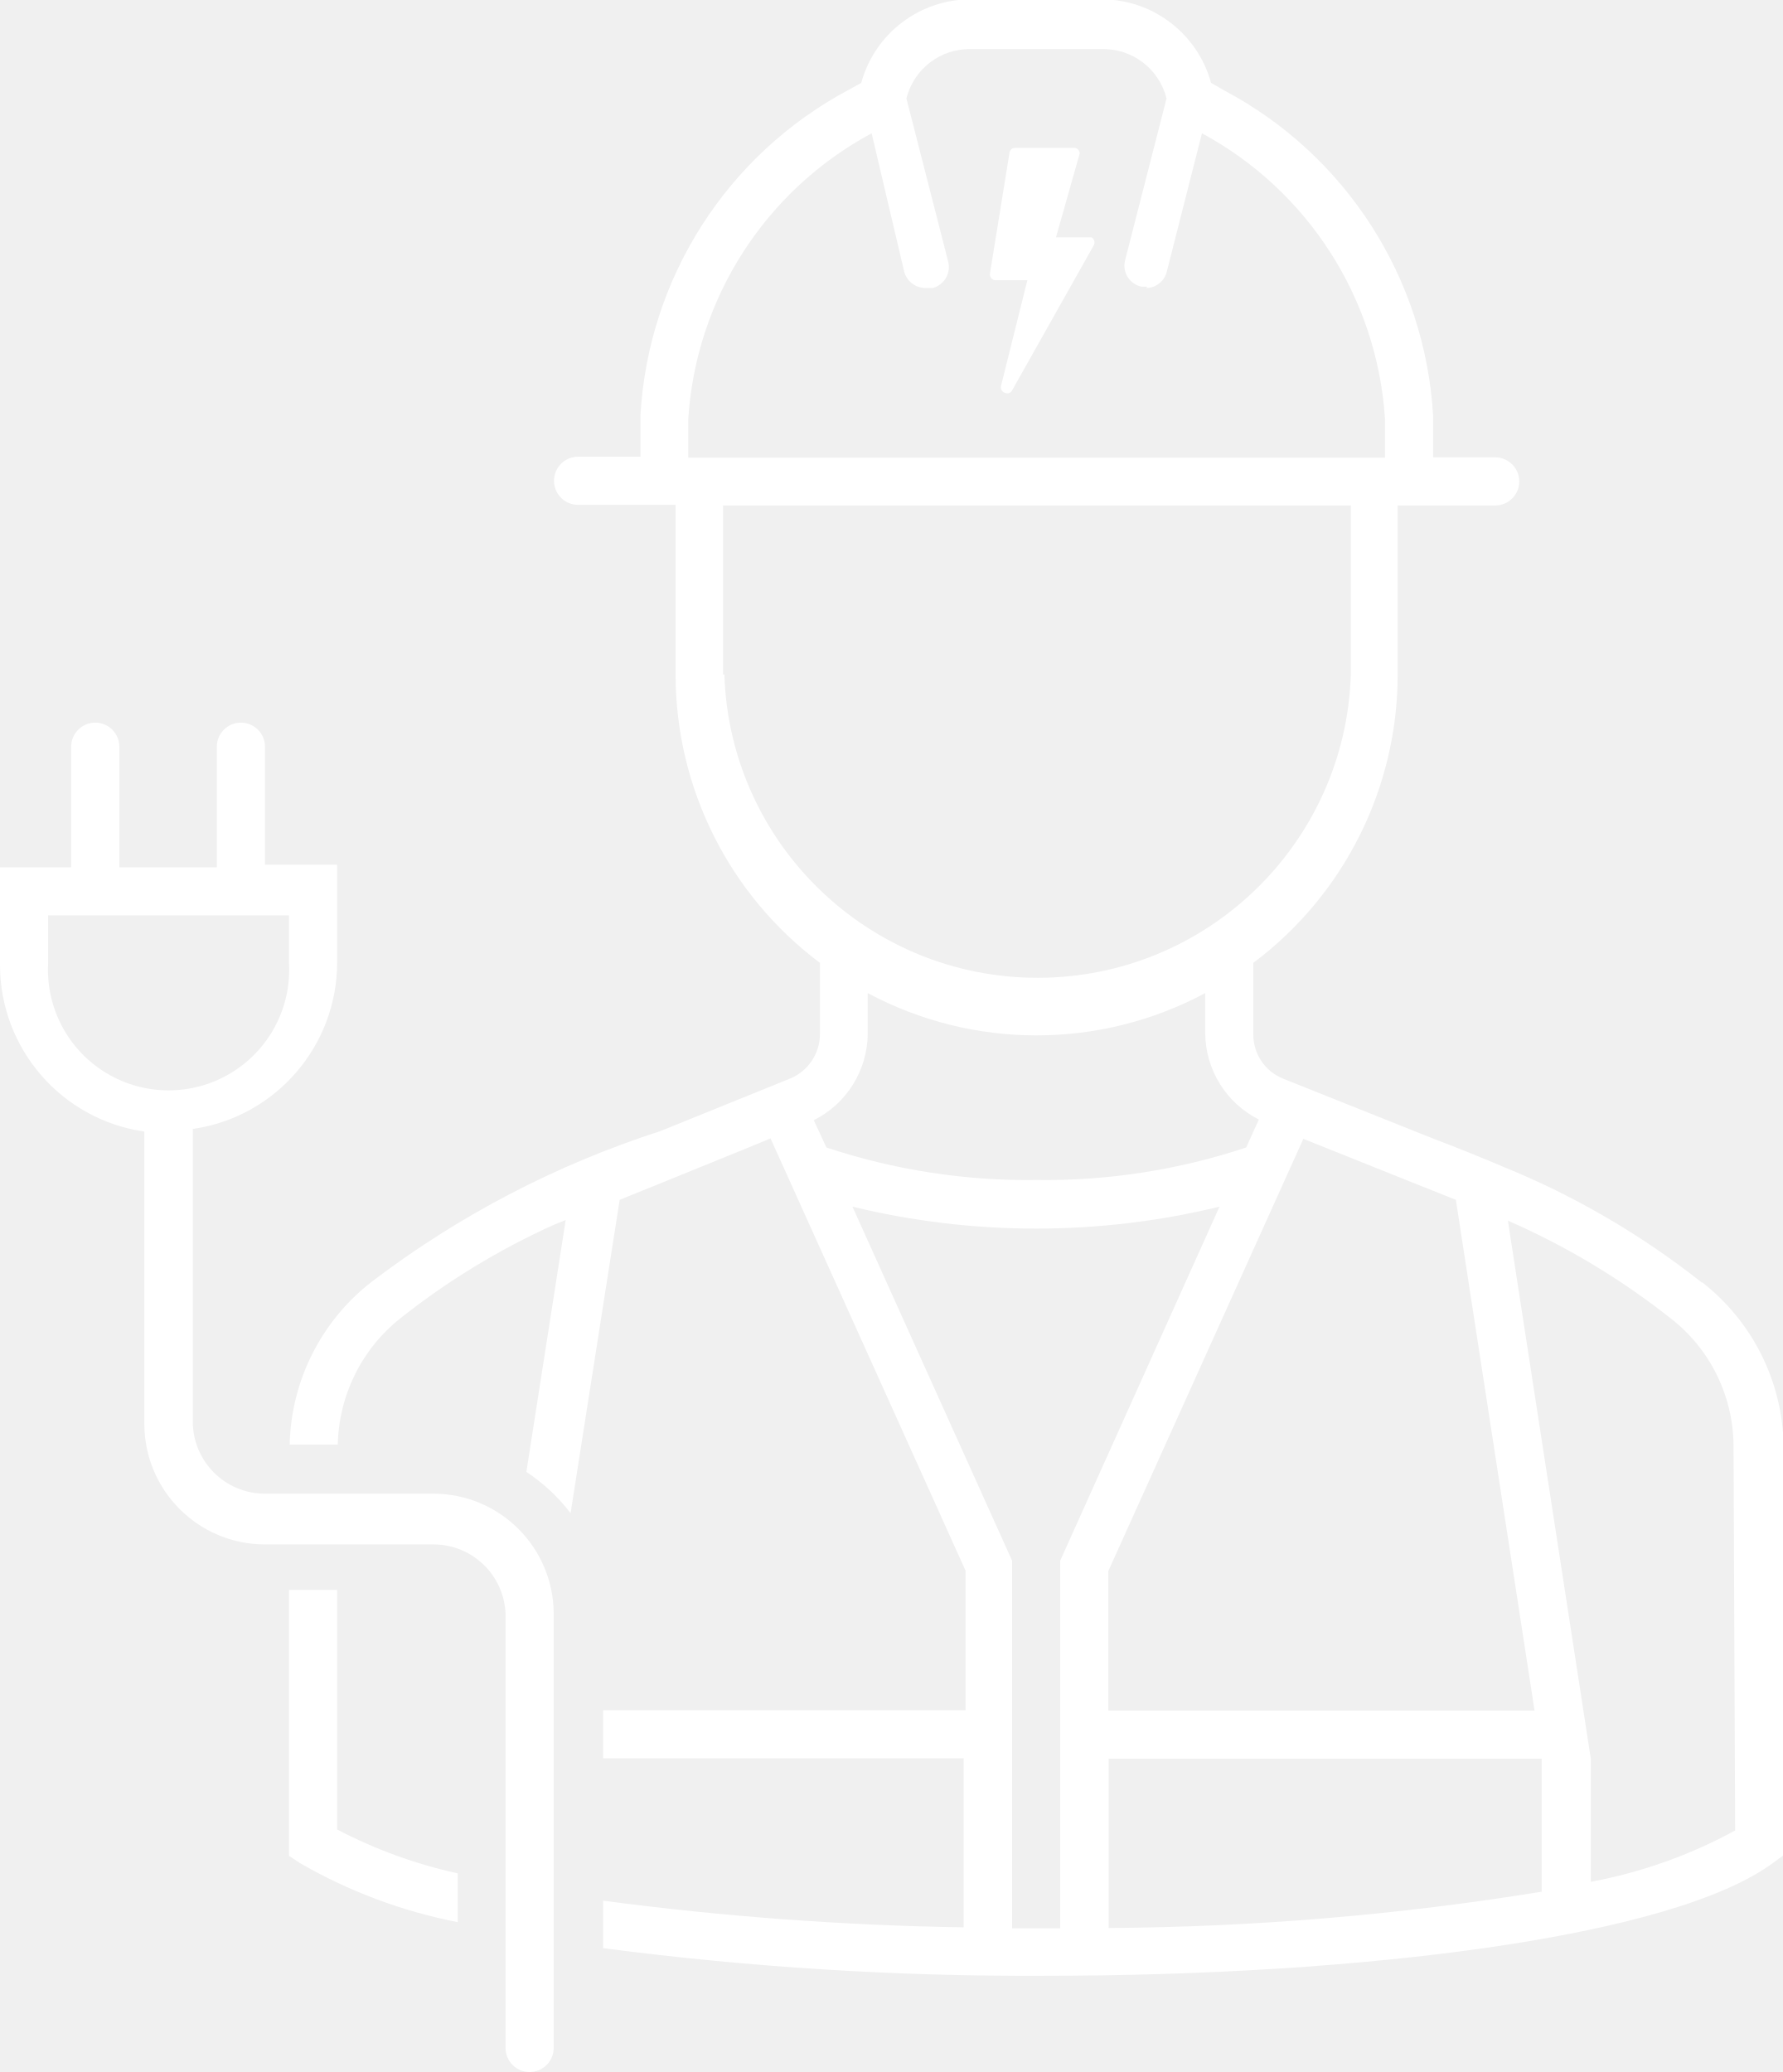
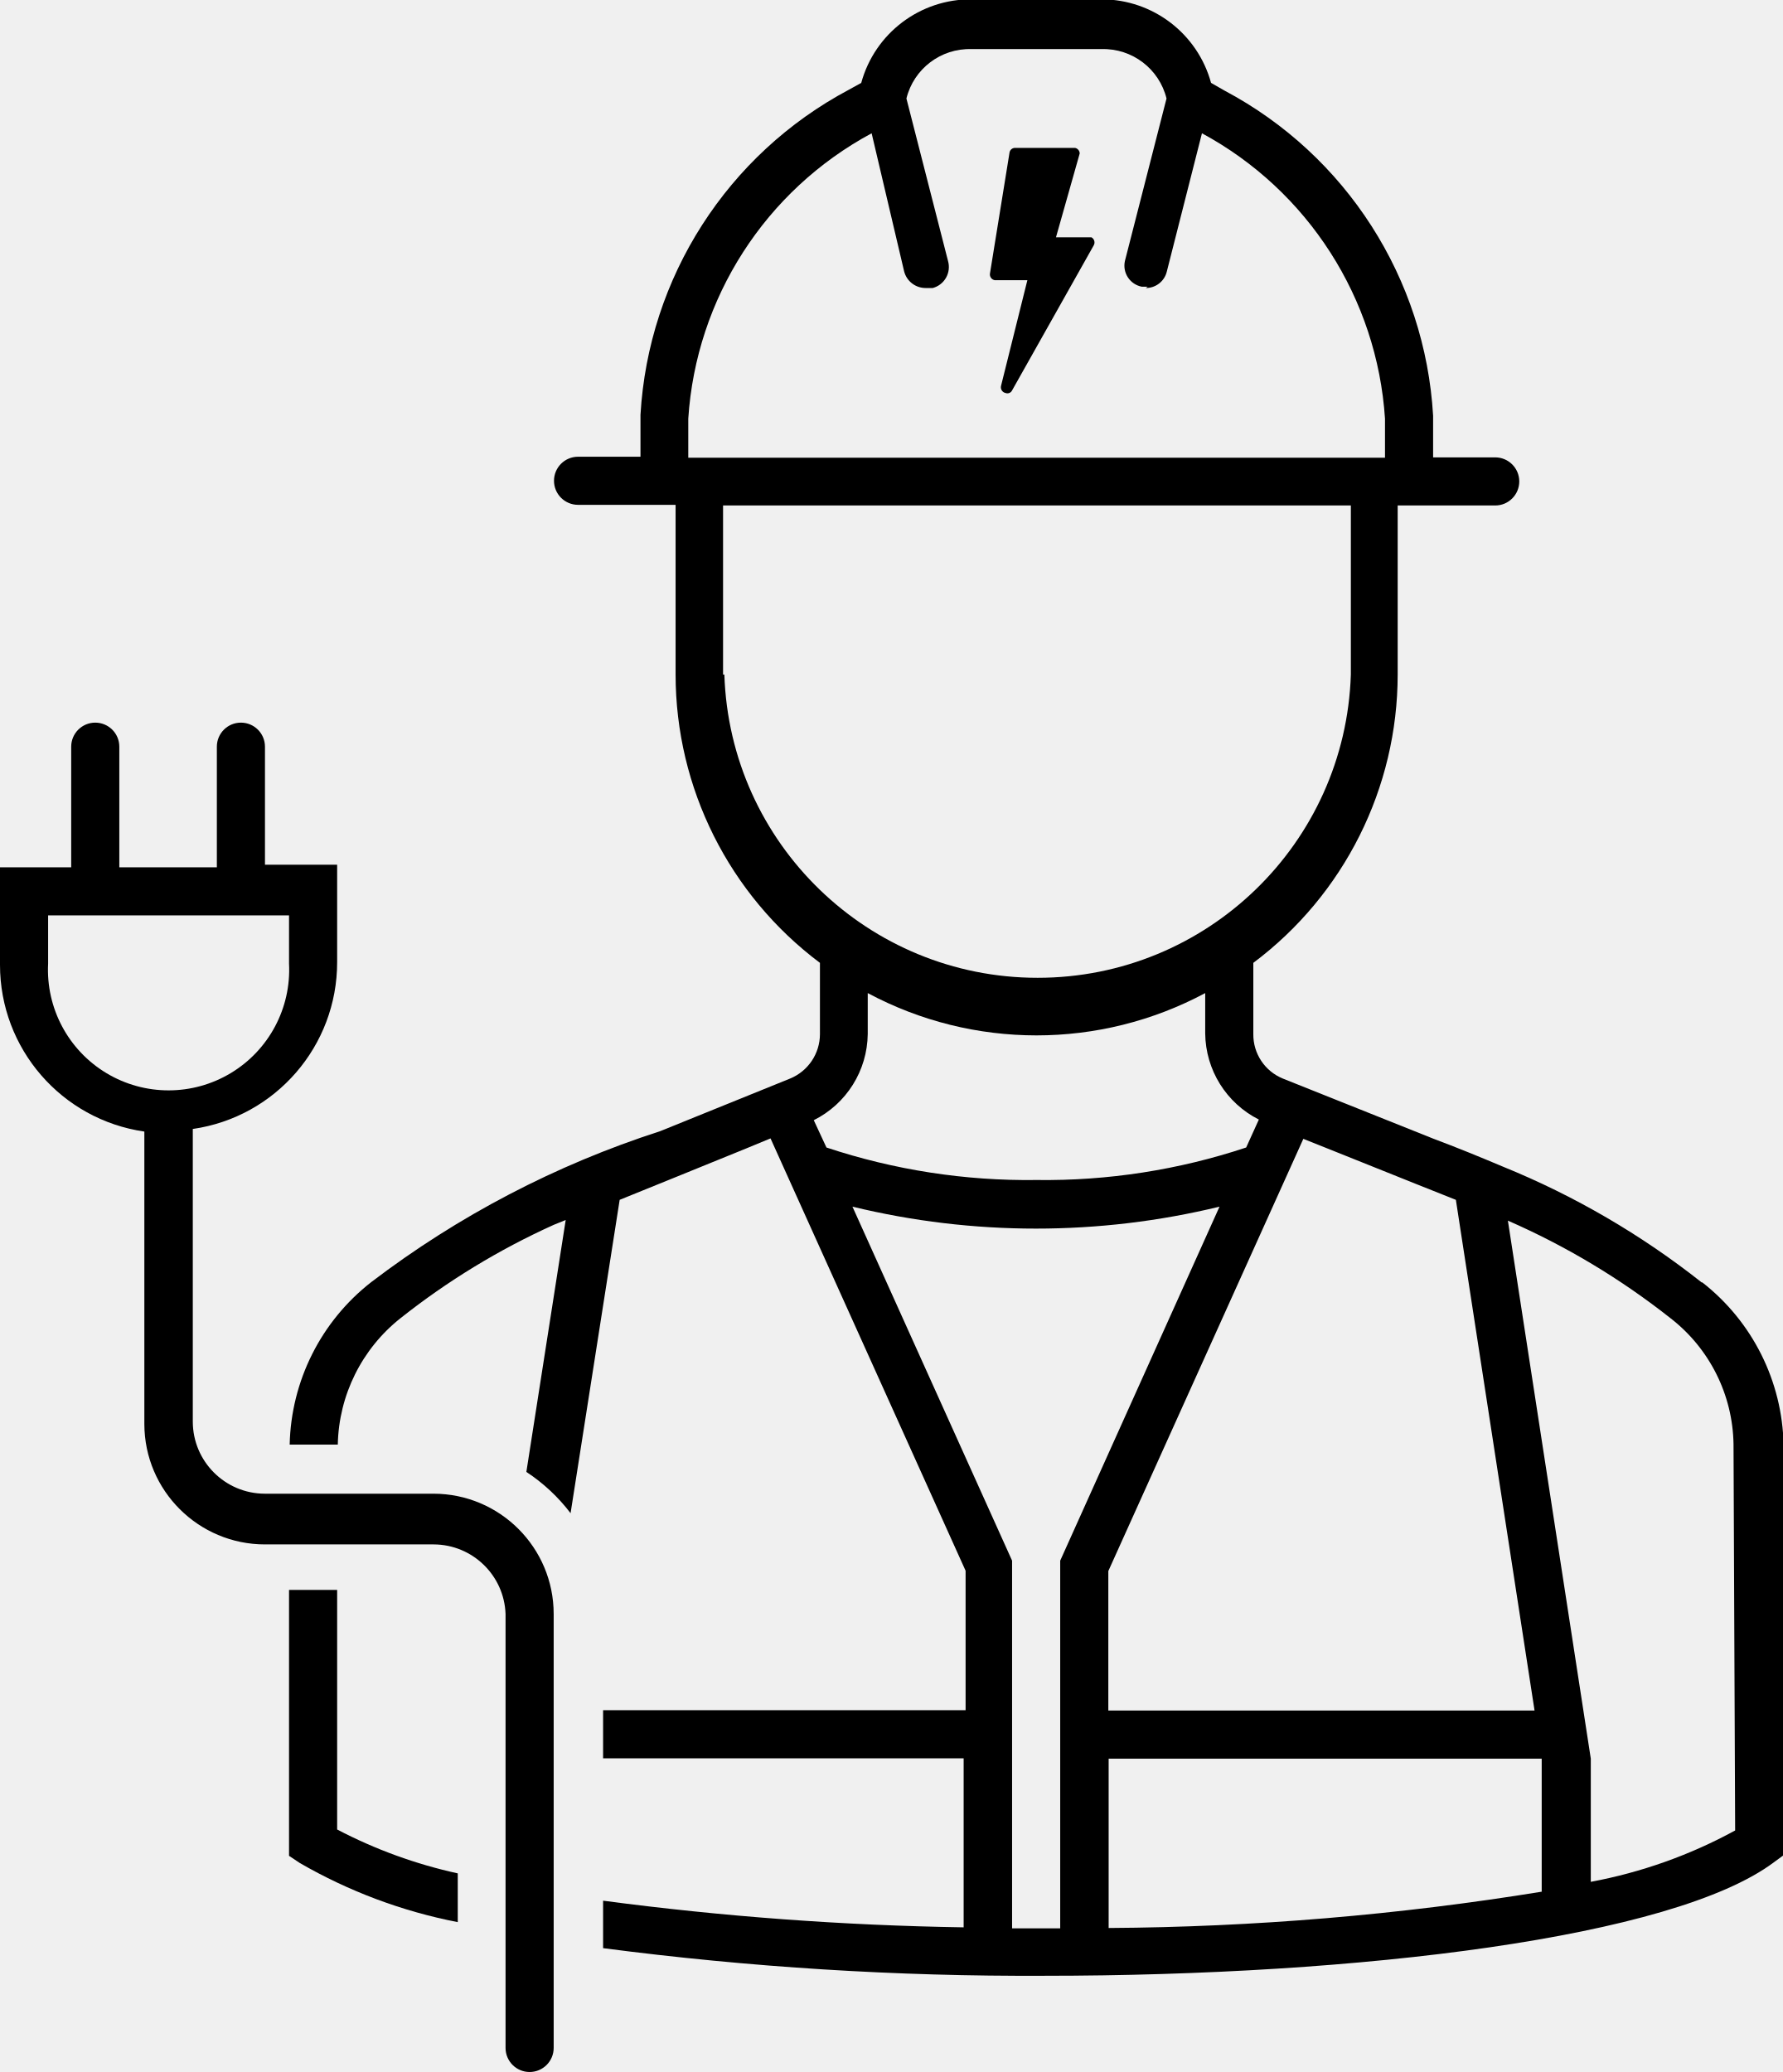
<svg xmlns="http://www.w3.org/2000/svg" viewBox="0 0 54.84 63.74">
  <defs>
-     <style>.cls-1,.cls-2,.cls-3{fill:none;}.cls-1,.cls-2{clip-rule:evenodd;}.cls-2{clip-path:url(#clip-path);}.cls-4{clip-path:url(#clip-path-2);}.cls-5{clip-path:url(#clip-path-3);}.cls-6{fill:#fff;}</style>
+     <style>.cls-1,.cls-2,.cls-3{fill:none;}.cls-1,.cls-2{clip-rule:evenodd;}.cls-2{clip-path:url(#clip-path);}.cls-4{clip-path:url(#clip-path-2);}.cls-5{clip-path:url(#clip-path-3);}</style>
    <clipPath id="clip-path">
      <polygon class="cls-1" points="0 72 72 72 72 0 0 0 0 72 0 72" />
    </clipPath>
    <clipPath id="clip-path-2" transform="translate(-4.45 -4.45)">
      <polygon class="cls-2" points="0 0 72 0 72 72 0 72 0 0 0 0" />
    </clipPath>
    <clipPath id="clip-path-3" transform="translate(-4.45 -4.45)">
      <polygon class="cls-3" points="0 72 72 72 72 0 0 0 0 72 0 72" />
    </clipPath>
  </defs>
  <g id="Ebene_2" data-name="Ebene 2">
    <g id="Ebene_1-2" data-name="Ebene 1">
      <g class="cls-4">
        <g class="cls-5">
-           <path class="cls-6" d="M37.93,11.75h-1l.73-2.58A.18.18,0,0,0,37.52,9H35.68a.17.17,0,0,0-.18.15l-.6,3.71a.18.18,0,0,0,.15.21h1l-.81,3.25a.18.18,0,0,0,.14.22.16.16,0,0,0,.2-.08L38.09,12a.18.18,0,0,0-.07-.25l-.09,0Z" transform="translate(-4.45 -4.45)" />
-           <path class="cls-6" d="M14.82,53.36H13.34v8.18l.33.22a15.7,15.7,0,0,0,4.86,1.82v-1.5a14.86,14.86,0,0,1-3.71-1.35Z" transform="translate(-4.45 -4.45)" />
-           <path class="cls-6" d="M56.79,43.9a25.11,25.11,0,0,0-6.11-3.56h0c-.71-.3-1.42-.59-2.14-.86l-4.63-1.85A1.46,1.46,0,0,1,43,36.26V34.07a11.09,11.09,0,0,0,4.44-8.87V20h3a.74.74,0,1,0,0-1.48H48.53V17.24a12.12,12.12,0,0,0-6.41-10L41.7,7a3.49,3.49,0,0,0-3.36-2.57h-4A3.49,3.49,0,0,0,30.94,7l-.38.21a12.12,12.12,0,0,0-6.41,10v1.29H22.23a.74.74,0,0,0,0,1.48h3V25.2a11.09,11.09,0,0,0,4.44,8.87v2.19a1.48,1.48,0,0,1-.92,1.37l-4,1.62a29.67,29.67,0,0,0-8.88,4.64,6.52,6.52,0,0,0-2.51,5h1.48A5.09,5.09,0,0,1,16.77,45a22.48,22.48,0,0,1,4.71-2.87l.37-.15-1.21,7.75A5.52,5.52,0,0,1,22,51l1.51-9.64,1.8-.73,2.09-.85.75-.31,6,13.3v4.29H23v1.48H34.09v5.2A95.9,95.9,0,0,1,23,62.92v1.46a100.92,100.92,0,0,0,13.57.85c9.71,0,19.34-1.17,22.44-3.49l.3-.22V48.9a6.51,6.51,0,0,0-2.5-5ZM44.53,39.48l.75.3L48,40.87l1.23.49,2.42,15.71H38.54V52.78l6-13.3ZM39.69,13.31a.66.66,0,0,0,.65-.51l1.08-4.25a10.78,10.78,0,0,1,5.63,8.78v1.2H25.62v-1.2a10.76,10.76,0,0,1,5.64-8.78l1,4.25a.68.68,0,0,0,.66.51h.22a.67.67,0,0,0,.47-.83l-1.28-5a2,2,0,0,1,2-1.52h4a2,2,0,0,1,2,1.52l-1.28,5s0,0,0,0a.66.66,0,0,0,.52.79h.18Zm-13,11.89V20H46V25.2a9.64,9.64,0,0,1-19.27,0Zm2.79,13.71a3,3,0,0,0,1.66-2.65V35a11,11,0,0,0,10.38,0v1.24a3,3,0,0,0,1.65,2.65l-.39.86a19.62,19.62,0,0,1-6.45,1,19.64,19.64,0,0,1-6.46-1Zm7.59,24.86H35.58V52.46L30.67,41.57a23.94,23.94,0,0,0,11.29,0l-4.9,10.89V63.77Zm14.82-1.13a86.38,86.38,0,0,1-13.34,1.12V58.55H51.87v4.09Zm5.93-1.88a15,15,0,0,1-4.44,1.58V58.55L50.83,42a22.8,22.8,0,0,1,5,3,5,5,0,0,1,1.94,3.87Z" transform="translate(-4.45 -4.45)" />
-           <path class="cls-6" d="M17.79,50.4H12.6a2.22,2.22,0,0,1-2.22-2.22v-9a5.18,5.18,0,0,0,4.44-5.13v-3H12.6V27.42a.74.74,0,1,0-1.48,0v3.71h-3V27.42a.74.74,0,1,0-1.48,0v3.71H4.45v3a5.18,5.18,0,0,0,4.44,5.13v9a3.71,3.71,0,0,0,3.71,3.7h5.19A2.22,2.22,0,0,1,20,54.1V67.45a.74.74,0,1,0,1.48,0V54.1a3.7,3.7,0,0,0-3.7-3.7ZM5.93,34.09V32.61h7.41v1.48a3.71,3.71,0,1,1-7.41,0Z" transform="translate(-4.45 -4.45)" />
+           <path d="M37.93,11.75h-1l.73-2.58A.18.18,0,0,0,37.52,9H35.68a.17.17,0,0,0-.18.15l-.6,3.71a.18.18,0,0,0,.15.21h1l-.81,3.25a.18.18,0,0,0,.14.22.16.16,0,0,0,.2-.08L38.09,12a.18.18,0,0,0-.07-.25l-.09,0Z" transform="translate(-4.45 -4.45)" />
+           <path d="M14.82,53.36H13.34v8.18l.33.22a15.7,15.7,0,0,0,4.86,1.82v-1.5a14.86,14.86,0,0,1-3.71-1.35Z" transform="translate(-4.45 -4.45)" />
+           <path d="M56.79,43.9a25.11,25.11,0,0,0-6.11-3.56h0c-.71-.3-1.42-.59-2.14-.86l-4.63-1.85A1.46,1.46,0,0,1,43,36.26V34.07a11.09,11.09,0,0,0,4.44-8.87V20h3a.74.74,0,1,0,0-1.48H48.53V17.24a12.12,12.12,0,0,0-6.41-10L41.7,7a3.49,3.49,0,0,0-3.36-2.57h-4A3.49,3.49,0,0,0,30.94,7l-.38.21a12.12,12.12,0,0,0-6.41,10v1.29H22.23a.74.74,0,0,0,0,1.48h3V25.2a11.09,11.09,0,0,0,4.44,8.87v2.19a1.48,1.48,0,0,1-.92,1.37l-4,1.62a29.67,29.67,0,0,0-8.88,4.64,6.52,6.52,0,0,0-2.51,5h1.48A5.09,5.09,0,0,1,16.77,45a22.48,22.48,0,0,1,4.71-2.87l.37-.15-1.21,7.75A5.52,5.52,0,0,1,22,51l1.51-9.64,1.8-.73,2.09-.85.75-.31,6,13.3v4.29H23v1.48H34.09v5.2A95.9,95.9,0,0,1,23,62.92v1.46a100.92,100.92,0,0,0,13.57.85c9.71,0,19.34-1.17,22.44-3.49l.3-.22V48.9a6.51,6.51,0,0,0-2.5-5ZM44.53,39.48l.75.3L48,40.87l1.23.49,2.42,15.71H38.54V52.78l6-13.3ZM39.69,13.31a.66.66,0,0,0,.65-.51l1.08-4.25a10.78,10.78,0,0,1,5.63,8.78v1.2H25.62v-1.2a10.76,10.76,0,0,1,5.64-8.78l1,4.25a.68.68,0,0,0,.66.51h.22a.67.67,0,0,0,.47-.83l-1.28-5a2,2,0,0,1,2-1.52h4a2,2,0,0,1,2,1.52l-1.28,5s0,0,0,0a.66.66,0,0,0,.52.79h.18Zm-13,11.89V20H46V25.2a9.64,9.64,0,0,1-19.27,0Zm2.79,13.71a3,3,0,0,0,1.66-2.65V35a11,11,0,0,0,10.38,0v1.24a3,3,0,0,0,1.65,2.65l-.39.86a19.62,19.62,0,0,1-6.45,1,19.64,19.64,0,0,1-6.46-1Zm7.59,24.86H35.58V52.46L30.67,41.57a23.94,23.94,0,0,0,11.29,0l-4.9,10.89V63.77Zm14.82-1.13a86.38,86.38,0,0,1-13.34,1.12V58.55H51.87v4.09Zm5.93-1.88a15,15,0,0,1-4.44,1.58V58.55L50.83,42a22.8,22.8,0,0,1,5,3,5,5,0,0,1,1.94,3.87Z" transform="translate(-4.45 -4.45)" />
+           <path d="M17.79,50.4H12.6a2.22,2.22,0,0,1-2.22-2.22v-9a5.18,5.18,0,0,0,4.44-5.13v-3H12.6V27.42a.74.74,0,1,0-1.48,0v3.71h-3V27.42a.74.74,0,1,0-1.48,0v3.71H4.45v3a5.18,5.18,0,0,0,4.44,5.13v9a3.71,3.71,0,0,0,3.71,3.7h5.19A2.22,2.22,0,0,1,20,54.1V67.45a.74.74,0,1,0,1.48,0V54.1a3.7,3.7,0,0,0-3.7-3.7ZM5.93,34.09V32.61h7.41v1.48a3.71,3.71,0,1,1-7.41,0Z" transform="translate(-4.45 -4.45)" />
        </g>
      </g>
    </g>
  </g>
</svg>
